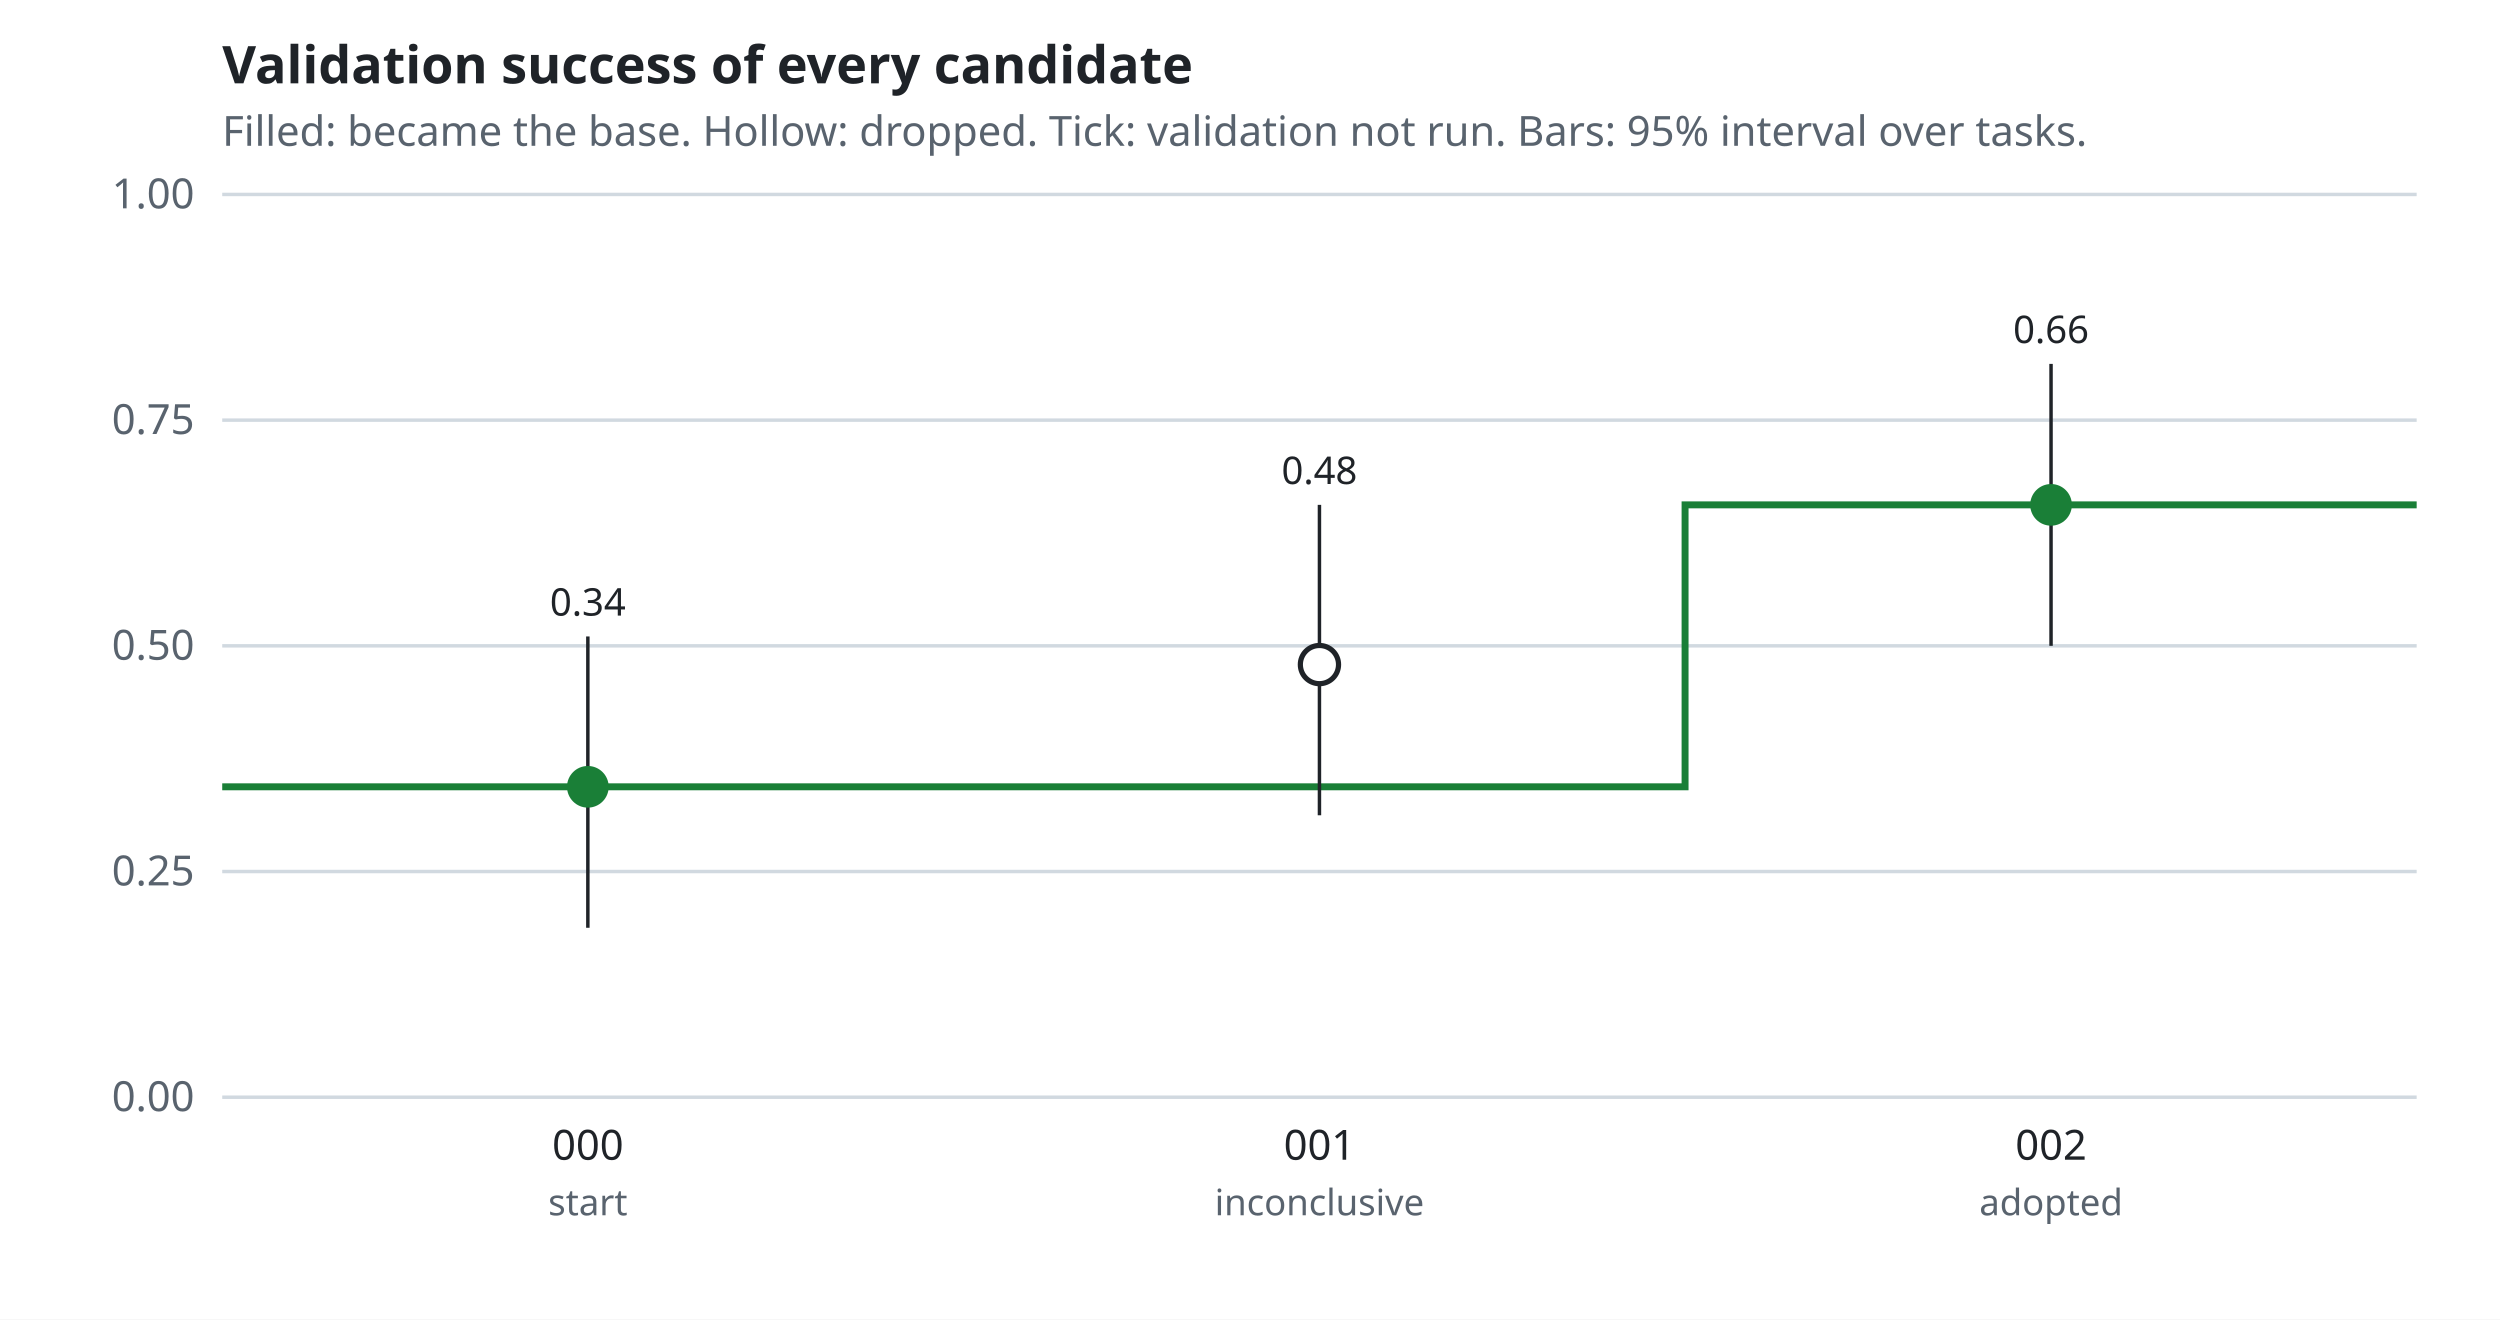
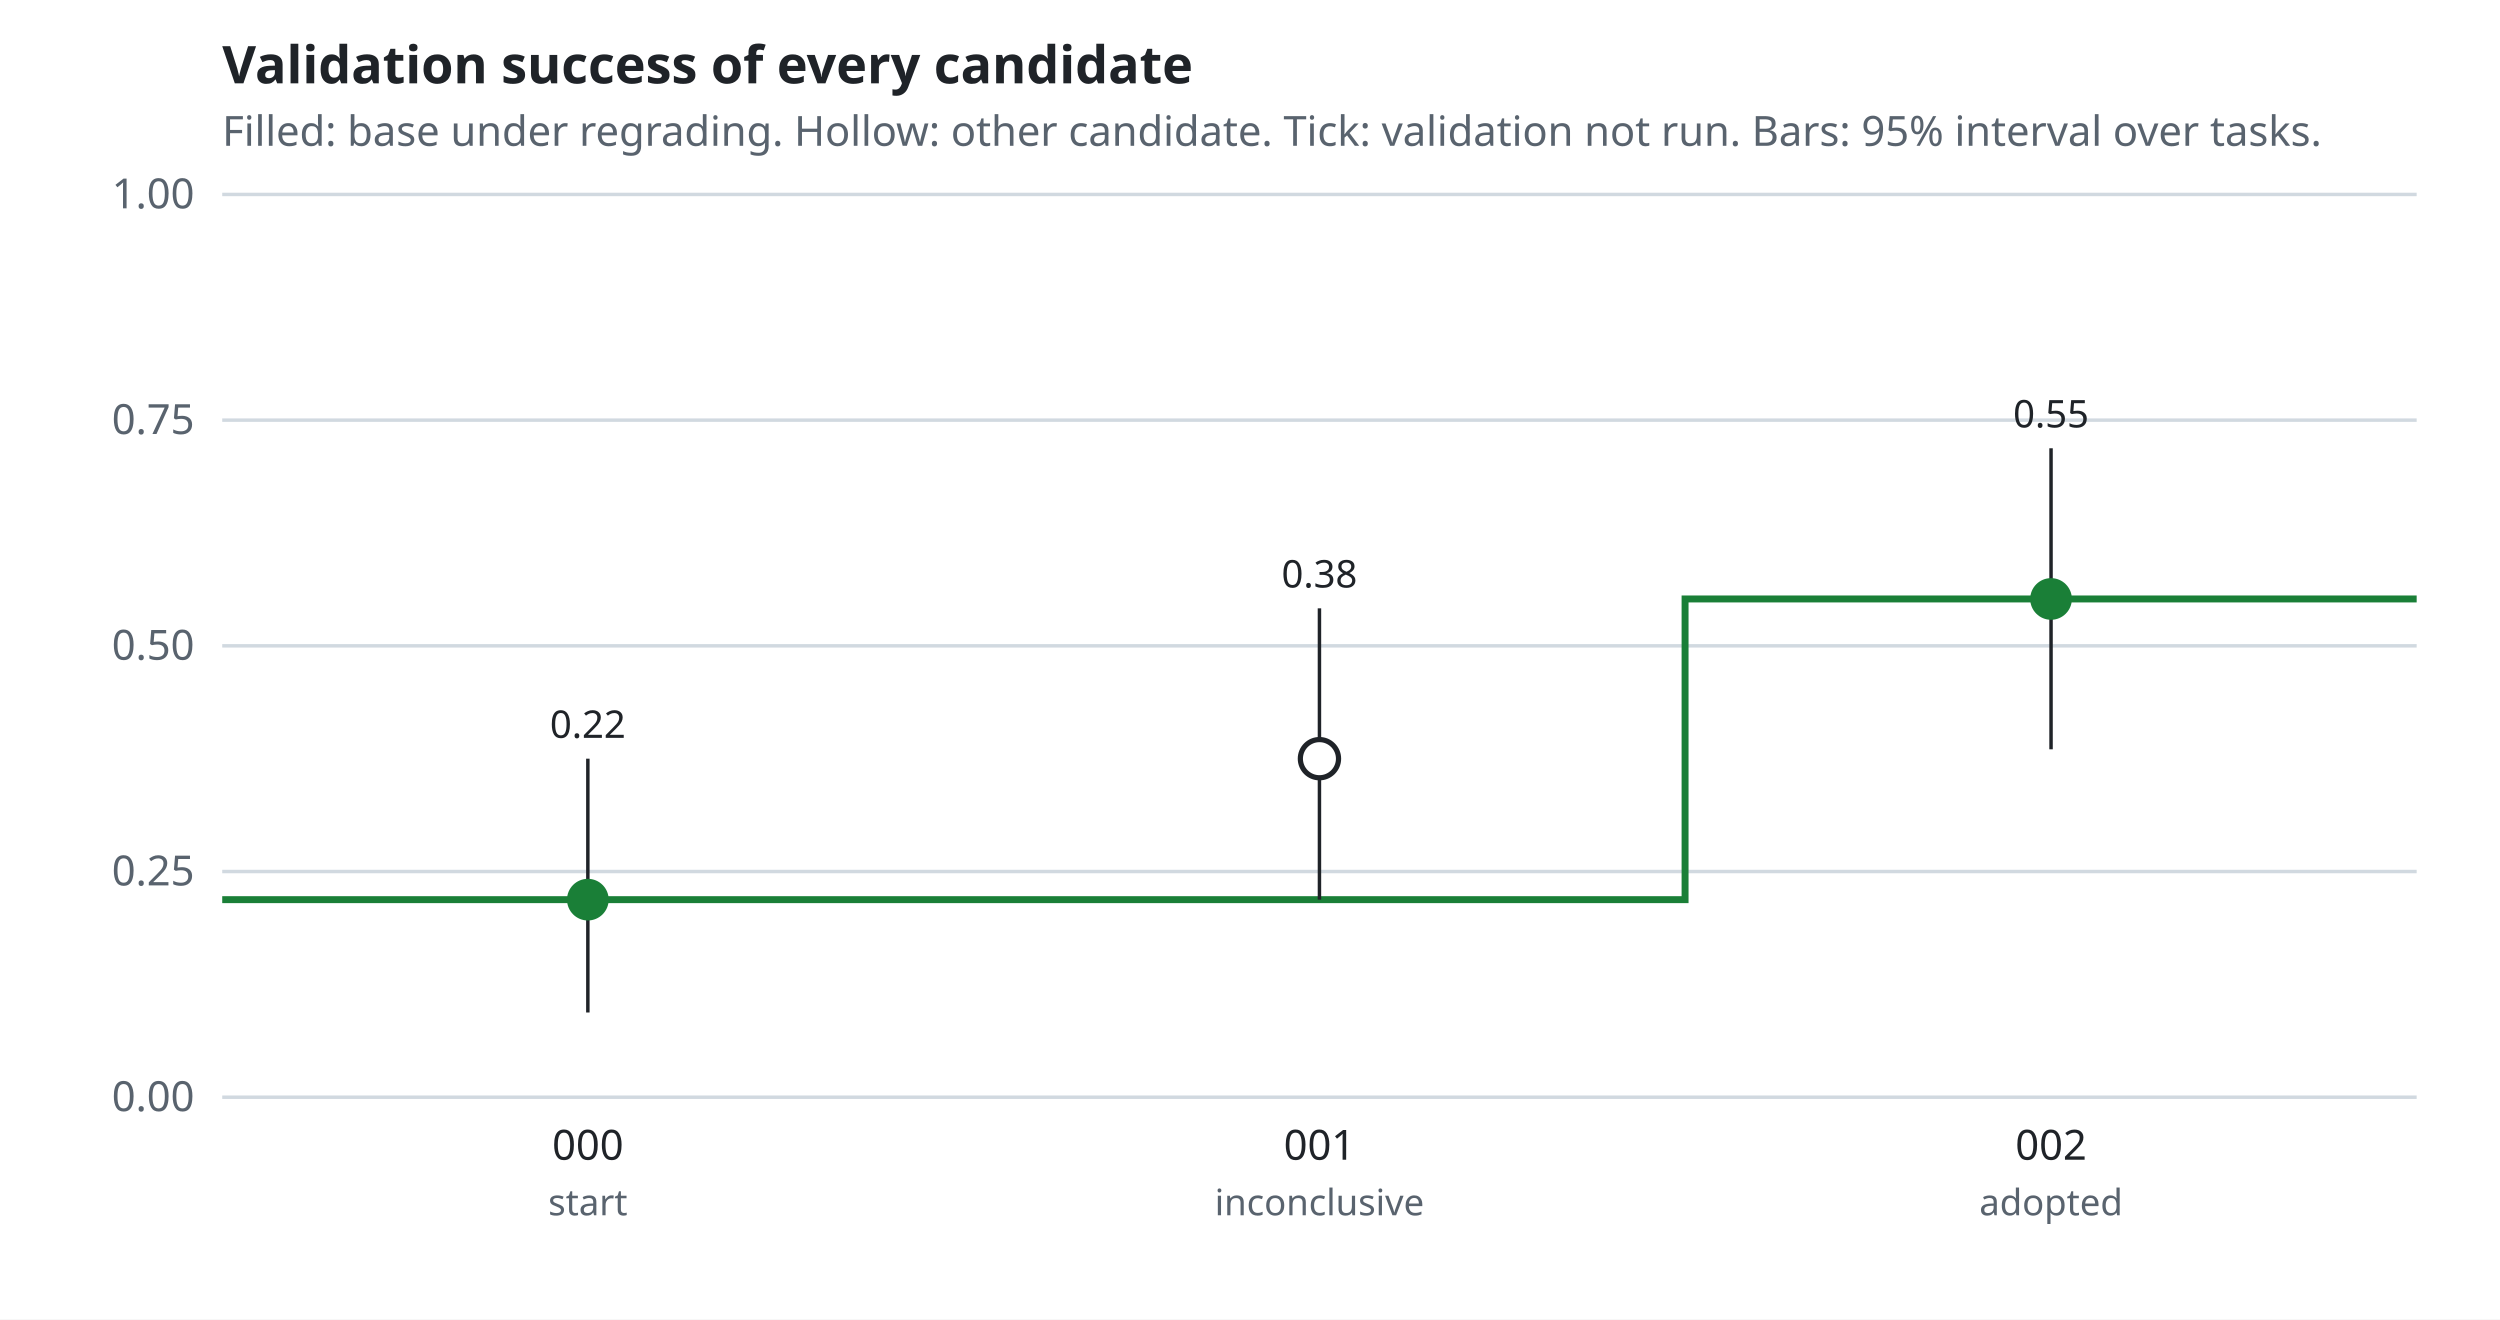
<svg xmlns="http://www.w3.org/2000/svg" viewBox="0 0 720 380" font-family="system-ui, sans-serif" font-size="12" fill="#1f2328" role="img">
  <style>@media (prefers-color-scheme:dark){svg{fill:#e6edf3}.bg{fill:#0d1117}.mut{fill:#9da7b3}.grid{stroke:#30363d}.ink{stroke:#e6edf3}.dot{fill:#e6edf3}.hole{fill:#0d1117;stroke:#e6edf3}.keep{stroke:#3fb950}.kept{fill:#3fb950}}</style>
  <rect class="bg" width="720" height="380" fill="#ffffff" />
  <text x="64" y="24" font-size="15" font-weight="600">Validation success of every candidate</text>
-   <text class="mut" x="64" y="42" fill="#59636e">Filled: became the base. Hollow: dropped. Tick: validation not run. Bars: 95% interval over tasks.</text>
+   <text class="mut" x="64" y="42" fill="#59636e">Filled: base under regrading. Hollow: other candidate. Tick: validation not run. Bars: 95% interval over tasks.</text>
  <line class="grid" x1="64" x2="696" y1="316.0" y2="316.0" stroke="#d1d9e0" />
  <text class="mut" x="56" y="320.0" text-anchor="end" fill="#59636e">0.00</text>
  <line class="grid" x1="64" x2="696" y1="251.0" y2="251.0" stroke="#d1d9e0" />
  <text class="mut" x="56" y="255.0" text-anchor="end" fill="#59636e">0.25</text>
  <line class="grid" x1="64" x2="696" y1="186.0" y2="186.0" stroke="#d1d9e0" />
  <text class="mut" x="56" y="190.0" text-anchor="end" fill="#59636e">0.50</text>
  <line class="grid" x1="64" x2="696" y1="121.0" y2="121.0" stroke="#d1d9e0" />
  <text class="mut" x="56" y="125.0" text-anchor="end" fill="#59636e">0.75</text>
  <line class="grid" x1="64" x2="696" y1="56.0" y2="56.0" stroke="#d1d9e0" />
  <text class="mut" x="56" y="60.0" text-anchor="end" fill="#59636e">1.00</text>
-   <polyline class="keep" points="64.0,226.6 274.7,226.6 274.7,226.6 485.3,226.6 485.3,145.4 696.0,145.4" fill="none" stroke="#1a7f37" stroke-width="2" />
+   <polyline class="keep" points="64.0,259.1 274.7,259.1 274.7,259.1 485.3,259.1 485.3,172.5 696.0,172.5" fill="none" stroke="#1a7f37" stroke-width="2" />
  <text x="169.3" y="334" text-anchor="middle">000</text>
  <text class="mut" x="169.3" y="350" text-anchor="middle" font-size="10.5" fill="#59636e">start</text>
-   <line class="ink" x1="169.3" x2="169.3" y1="267.2" y2="183.3" stroke="#1f2328" />
-   <circle class="kept" cx="169.3" cy="226.6" r="6" fill="#1a7f37" />
-   <text x="169.3" y="177.3" text-anchor="middle" font-size="11">0.34</text>
+   <line class="ink" x1="169.3" x2="169.3" y1="291.6" y2="218.5" stroke="#1f2328" />
+   <circle class="kept" cx="169.3" cy="259.1" r="6" fill="#1a7f37" />
+   <text x="169.3" y="212.5" text-anchor="middle" font-size="11">0.22</text>
  <text x="380.0" y="334" text-anchor="middle">001</text>
  <text class="mut" x="380.0" y="350" text-anchor="middle" font-size="10.5" fill="#59636e">inconclusive</text>
-   <line class="ink" x1="380.0" x2="380.0" y1="234.8" y2="145.4" stroke="#1f2328" />
-   <circle class="hole" cx="380.0" cy="191.4" r="5.5" fill="#ffffff" stroke="#1f2328" stroke-width="1.5" />
-   <text x="380.0" y="139.4" text-anchor="middle" font-size="11">0.48</text>
+   <line class="ink" x1="380.0" x2="380.0" y1="259.1" y2="175.2" stroke="#1f2328" />
+   <circle class="hole" cx="380.0" cy="218.5" r="5.5" fill="#ffffff" stroke="#1f2328" stroke-width="1.5" />
+   <text x="380.0" y="169.2" text-anchor="middle" font-size="11">0.38</text>
  <text x="590.7" y="334" text-anchor="middle">002</text>
  <text class="mut" x="590.7" y="350" text-anchor="middle" font-size="10.5" fill="#59636e">adopted</text>
-   <line class="ink" x1="590.7" x2="590.7" y1="186.0" y2="104.8" stroke="#1f2328" />
-   <circle class="kept" cx="590.7" cy="145.4" r="6" fill="#1a7f37" />
-   <text x="590.7" y="98.8" text-anchor="middle" font-size="11">0.66</text>
+   <line class="ink" x1="590.7" x2="590.7" y1="215.8" y2="129.1" stroke="#1f2328" />
+   <circle class="kept" cx="590.7" cy="172.5" r="6" fill="#1a7f37" />
+   <text x="590.7" y="123.1" text-anchor="middle" font-size="11">0.55</text>
</svg>
